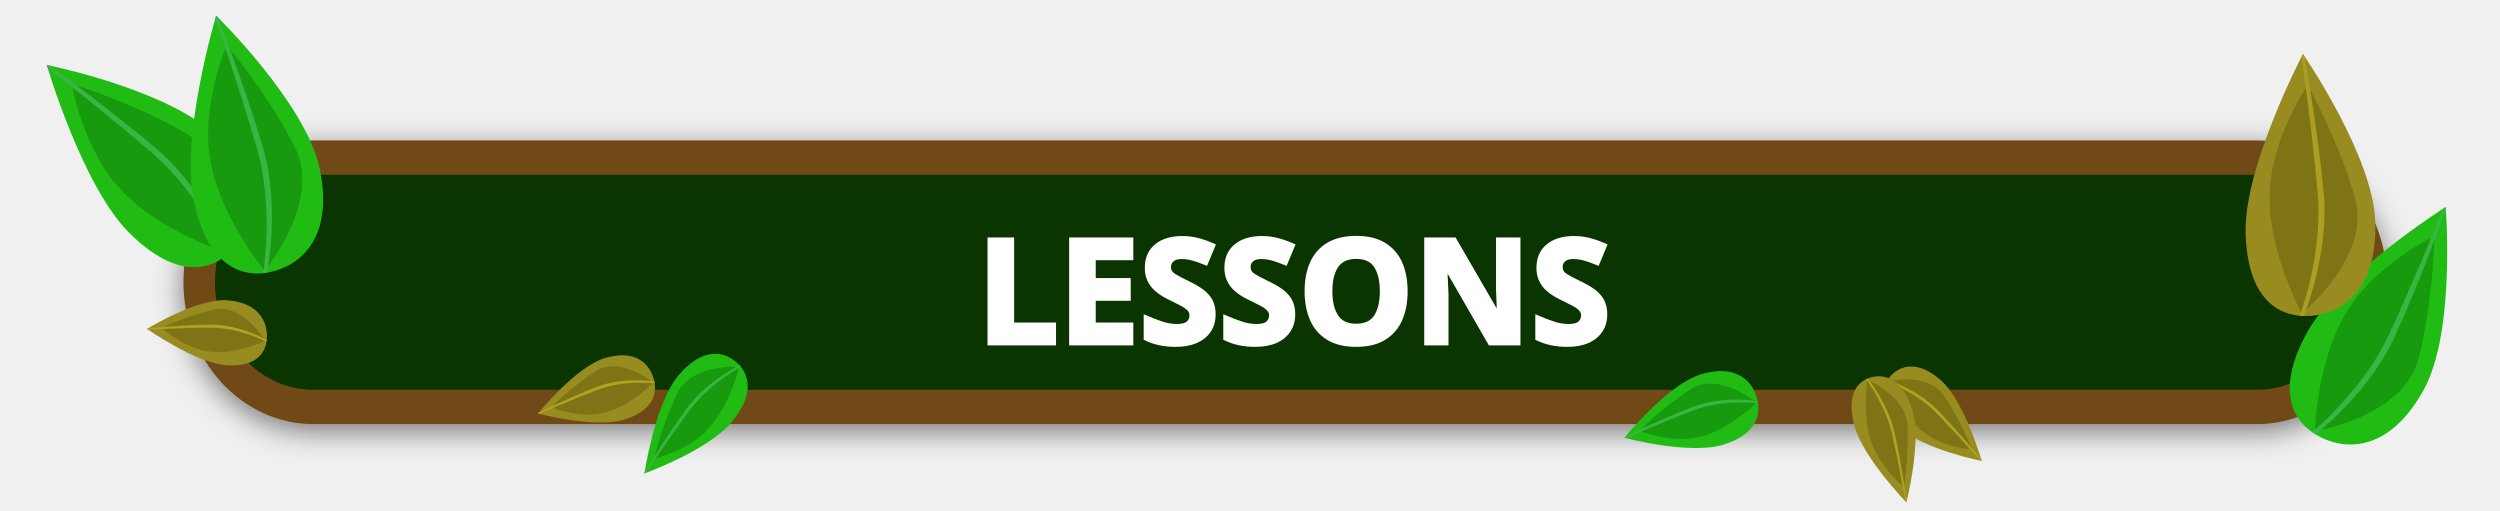
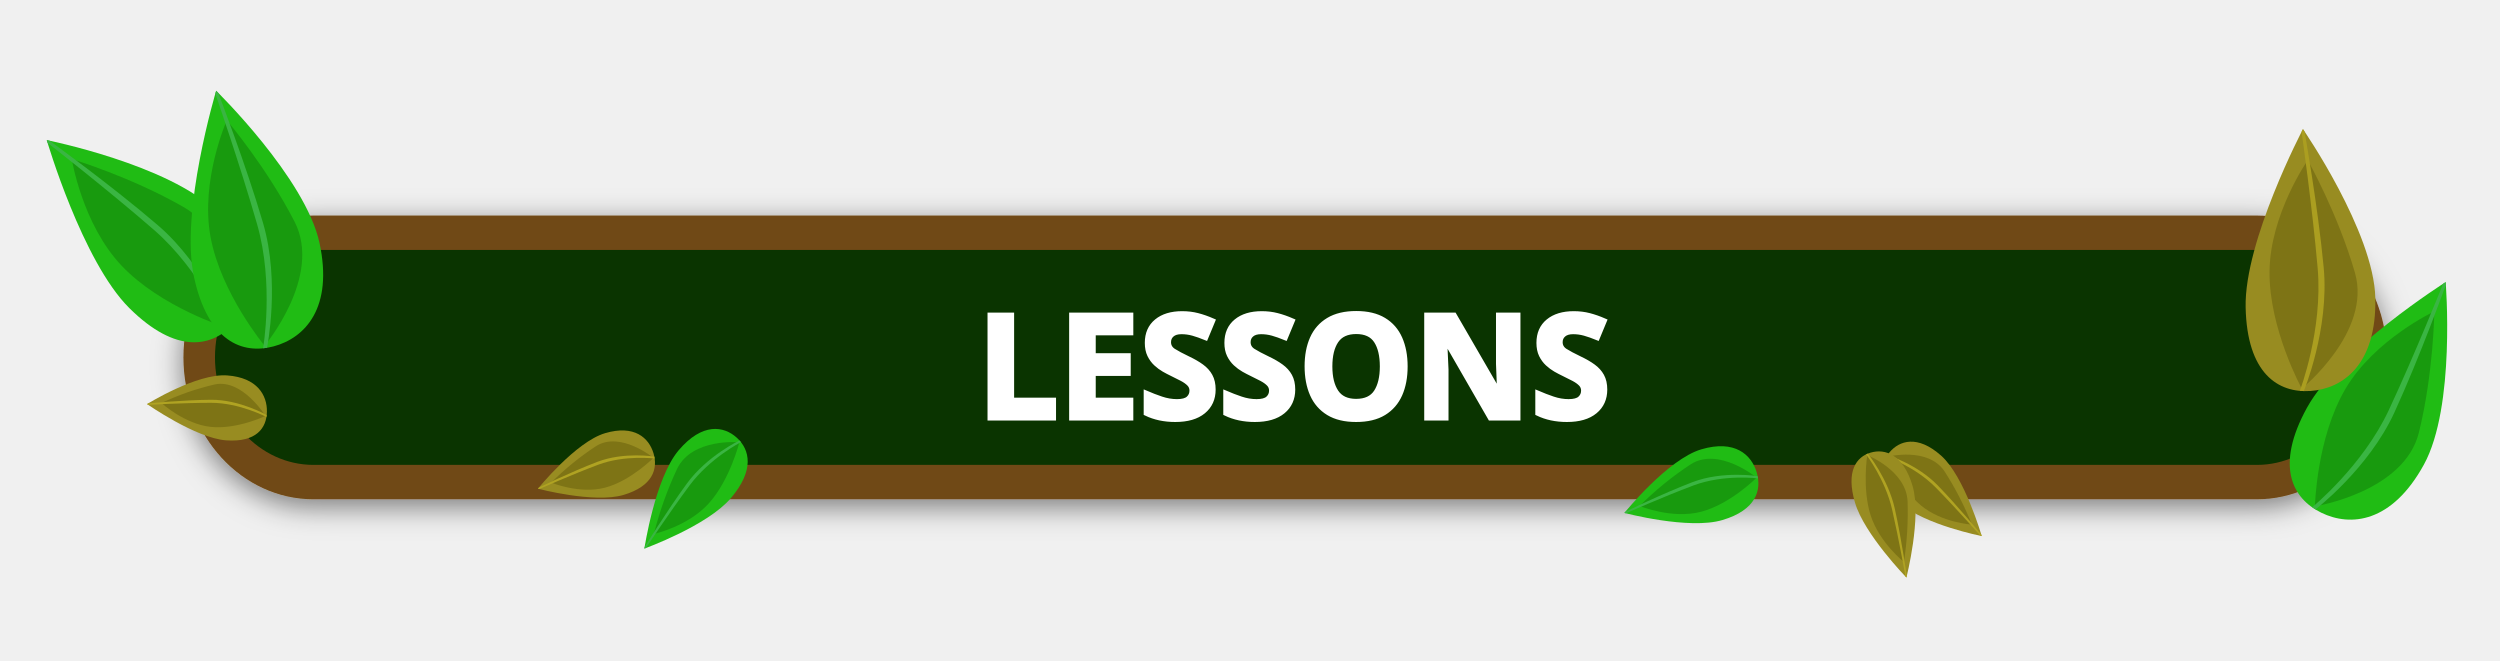
- <svg xmlns="http://www.w3.org/2000/svg" width="1038.366" height="211.906" viewBox="0 0 1038.366 211.906">
+ <svg xmlns="http://www.w3.org/2000/svg" width="948.043" height="250.459" viewBox="0 0 1038.366 211.906">
  <defs>
    <filter id="Path_769" x="58.184" y="43.316" width="951.245" height="153.857" filterUnits="userSpaceOnUse">
      <feOffset dy="3" input="SourceAlpha" />
      <feGaussianBlur stdDeviation="6" result="blur" />
      <feFlood flood-opacity="0.502" />
      <feComposite operator="in" in2="blur" />
      <feComposite in="SourceGraphic" />
    </filter>
  </defs>
  <g id="Lessons" transform="translate(-15.035 -5.964)">
    <g id="box" transform="translate(91.218 64.28)">
      <g transform="matrix(1, 0, 0, 1, -76.18, -58.32)" filter="url(#Path_769)">
        <path id="Path_769-2" data-name="Path 769" d="M861.182,0H54.063C24.2,0,0,26.383,0,58.928s24.2,58.928,54.063,58.928h807.12c29.858,0,54.063-26.383,54.063-58.928S891.04,0,861.182,0Z" transform="translate(76.18 58.32)" fill="#704915" />
      </g>
      <path id="Path_763" data-name="Path 763" d="M848.076,0H40.957C18.337,0,0,19.987,0,44.643S18.337,89.285,40.957,89.285h807.12c22.62,0,40.957-19.987,40.957-44.643S870.7,0,848.076,0Z" transform="translate(13.106 14.286)" fill="#0a3400" />
    </g>
    <g id="dahon" transform="translate(145.186 71.932) rotate(131)">
      <path id="Path_768" data-name="Path 768" d="M.1,72.142c-1.359,27.549,10.984,36.572,24.484,36.572S52.744,99.691,54.1,72.142,29.034,0,29.034,0,1.462,44.593.1,72.142Z" transform="matrix(-1, -0.017, 0.017, -1, 72.254, 109.643)" fill="#20bc14" />
      <path id="Path_771" data-name="Path 771" d="M.392,0S-4.186,37.239,17.952,49.964,64.55,69.99,64.55,69.99,60.242,43.015,43.87,25.716.392,0,.392,0Z" transform="translate(52.822 1.503) rotate(49)" fill="#189a0e" />
      <path id="Path_770" data-name="Path 770" d="M3.015,107.394l.562,1.041.664-1.041S2.519,76.123,2.519,50.377,14.328.233,14.328.233L12.7,0S-.167,24.631,0,50.377,3.015,107.394,3.015,107.394Z" transform="translate(39.637 0.713)" fill="#3ab543" />
    </g>
    <g id="dahon-2" data-name="dahon" transform="translate(126.153 122.804) rotate(90)">
      <path id="Path_768-2" data-name="Path 768" d="M.054,33.074c-.7,12.623,5.459,16.748,12.2,16.739S26.322,45.658,27.02,33.035,14.554,0,14.554,0,.753,20.451.054,33.074Z" transform="matrix(-1, -0.017, 0.017, -1, 34.338, 50.277)" fill="#988c21" />
      <path id="Path_771-2" data-name="Path 771" d="M.389,0S-2.55,18.03,7.726,23.706A108.322,108.322,0,0,0,29.493,32.4s-1.5-12.9-8.938-20.9S.389,0,.389,0Z" transform="translate(24.453 0.552) rotate(49)" fill="#7e7415" />
      <path id="Path_770-2" data-name="Path 770" d="M1.506,49.2l.281.477.332-.477s-.86-14.327-.86-26.122S7.155.107,7.155.107L6.34,0S-.084,11.285,0,23.08,1.506,49.2,1.506,49.2Z" transform="translate(17.995 0.348)" fill="#b0a322" />
    </g>
    <g id="dahon-3" data-name="dahon" transform="translate(176.446 105.46) rotate(164)">
      <path id="Path_768-3" data-name="Path 768" d="M.1,72.142c-1.359,27.549,10.984,36.572,24.484,36.572S52.744,99.691,54.1,72.142,29.034,0,29.034,0,1.462,44.593.1,72.142Z" transform="matrix(-1, -0.017, 0.017, -1, 72.254, 109.643)" fill="#20bc14" />
      <path id="Path_771-3" data-name="Path 771" d="M.392,0S-4.186,37.239,17.952,49.964,64.55,69.99,64.55,69.99,60.242,43.015,43.87,25.716.392,0,.392,0Z" transform="translate(52.822 1.503) rotate(49)" fill="#189a0e" />
      <path id="Path_770-3" data-name="Path 770" d="M3.015,107.394l.563,1.041.664-1.041S2.519,76.123,2.519,50.377,14.328.233,14.328.233L12.7,0S-.167,24.631,0,50.377,3.015,107.394,3.015,107.394Z" transform="translate(39.637 0.713)" fill="#3ab543" />
    </g>
    <g id="dahon-4" data-name="dahon" transform="translate(279.435 141.837) rotate(71)">
      <path id="Path_768-4" data-name="Path 768" d="M.013,32.986C-.326,45.7,5.9,50.019,12.587,50.182s13.841-3.828,14.18-16.542S13.473,0,13.473,0,.353,20.272.013,32.986Z" transform="matrix(-1, -0.017, 0.017, -1, 34.075, 50.647)" fill="#988c21" />
      <path id="Path_771-4" data-name="Path 771" d="M.364,0s-2.9,17.527,7.7,23.093a116.478,116.478,0,0,0,22.433,8.549s-1.626-12.56-9.323-20.371S.364,0,.364,0Z" transform="translate(23.881 0.615) rotate(49)" fill="#7e7415" />
      <path id="Path_770-4" data-name="Path 770" d="M2.235,49.549l.292.488.316-.473S1.593,35.08,1.266,23.171,6.475.128,6.475.128L5.664,0S-.39,11.229.02,23.14,2.235,49.549,2.235,49.549Z" transform="translate(18.072 0.379)" fill="#b0a322" />
    </g>
    <g id="dahon-5" data-name="dahon" transform="translate(301.103 140.044) rotate(39)">
      <path id="Path_768-5" data-name="Path 768" d="M0,39.171C-.1,54.355,6.828,59.625,14.173,59.939s15.11-4.329,15.209-19.513S14.066,0,14.066,0,.1,23.987,0,39.171Z" transform="matrix(-1, -0.017, 0.017, -1, 39.118, 60.458)" fill="#20bc14" />
      <path id="Path_771-5" data-name="Path 771" d="M.211,0S-2.345,19.53,10.333,26.243A151.513,151.513,0,0,0,37.009,36.826s-2.509-14.16-11.9-23.262S.211,0,.211,0Z" transform="translate(27.793 0.912) rotate(49)" fill="#189a0e" />
      <path id="Path_770-5" data-name="Path 770" d="M3.005,59.177l.33.589.337-.56S2.014,41.869,1.419,27.629,6.677.167,6.677.167L5.784,0S-.635,13.327.051,27.571,3.005,59.177,3.005,59.177Z" transform="translate(21.716 0.453)" fill="#3ab543" />
    </g>
    <g id="dahon-6" data-name="dahon" transform="translate(853.057 181.708) rotate(133)">
      <path id="Path_768-6" data-name="Path 768" d="M0,17.946C-.088,4.844,6.034.29,12.526.013S25.883,3.736,25.971,16.839s-13.536,34.9-13.536,34.9S.09,31.049,0,17.946Z" transform="matrix(-1, 0.017, -0.017, -1, 34.981, 51.729)" fill="#988c21" />
      <path id="Path_771-6" data-name="Path 771" d="M.232,31.823s-2.444-17.1,8.547-22.839A129,129,0,0,1,31.943,0S29.908,12.352,21.815,20.215.232,31.823.232,31.823Z" transform="translate(0 30.548) rotate(-49)" fill="#7e7415" />
      <path id="Path_770-6" data-name="Path 770" d="M2.666.508,2.958,0l.3.483s-1.47,14.962-2,27.251S5.894,51.427,5.894,51.427l-.789.145S-.565,40.079.046,27.786,2.666.508,2.666.508Z" transform="translate(18.683 0.212)" fill="#b0a322" />
    </g>
    <g id="dahon-7" data-name="dahon" transform="translate(828.286 209.496) rotate(166)">
      <path id="Path_768-7" data-name="Path 768" d="M.014,18.419C-.328,4.751,5.455.142,11.677,0S24.562,4.194,24.9,17.862s-12.3,36.086-12.3,36.086S.357,32.086.014,18.419Z" transform="matrix(-1, 0.017, -0.017, -1, 35.558, 53.94)" fill="#988c21" />
      <path id="Path_771-7" data-name="Path 771" d="M.084,33.731s-1.626-17.3,9.453-23.609A136.1,136.1,0,0,1,32.746,0s-2.565,12.66-10.89,21.005S.084,33.731.084,33.731Z" transform="translate(0 31.403) rotate(-49)" fill="#7e7415" />
      <path id="Path_770-7" data-name="Path 770" d="M1.954.523,2.223,0l.3.511s-1.1,15.558-1.345,28.353S6.126,53.669,6.126,53.669l-.754.132S-.314,41.684.014,28.888,1.954.523,1.954.523Z" transform="translate(19.786 0.215)" fill="#b0a322" />
    </g>
    <g id="dahon-8" data-name="dahon" transform="translate(1023.875 209.117) rotate(-155)">
      <path id="Path_768-8" data-name="Path 768" d="M.1,72.142c-1.359,27.549,10.984,36.572,24.484,36.572S52.744,99.691,54.1,72.142,29.034,0,29.034,0,1.462,44.593.1,72.142Z" transform="matrix(-1, -0.017, 0.017, -1, 72.254, 109.643)" fill="#20bc14" />
      <path id="Path_771-8" data-name="Path 771" d="M.392,0S-4.186,37.239,17.952,49.964,64.55,69.99,64.55,69.99,60.242,43.015,43.87,25.716.392,0,.392,0Z" transform="translate(52.822 1.503) rotate(49)" fill="#189a0e" />
      <path id="Path_770-8" data-name="Path 770" d="M3.015,107.394l.563,1.041.664-1.041S2.519,76.123,2.519,50.377,14.328.233,14.328.233L12.695,0S-.167,24.631,0,50.377,3.015,107.394,3.015,107.394Z" transform="translate(39.637 0.713)" fill="#3ab543" />
    </g>
    <g id="dahon-9" data-name="dahon" transform="matrix(-0.996, 0.087, -0.087, -0.996, 1024.099, 133.344)">
      <path id="Path_768-9" data-name="Path 768" d="M.1,72.142c-1.359,27.549,10.984,36.572,24.484,36.572S52.744,99.691,54.1,72.142,29.034,0,29.034,0,1.462,44.593.1,72.142Z" transform="matrix(-1, -0.017, 0.017, -1, 72.254, 109.643)" fill="#988c21" />
      <path id="Path_771-9" data-name="Path 771" d="M.392,0S-4.186,37.239,17.952,49.964,64.55,69.99,64.55,69.99,60.242,43.015,43.87,25.716.392,0,.392,0Z" transform="translate(52.822 1.503) rotate(49)" fill="#7e7415" />
      <path id="Path_770-9" data-name="Path 770" d="M3.015,107.394l.563,1.041.664-1.041S2.519,76.123,2.519,50.377,14.328.233,14.328.233L12.7,0S-.167,24.631,0,50.377,3.015,107.394,3.015,107.394Z" transform="translate(39.637 0.713)" fill="#ab9e20" />
    </g>
    <g id="dahon-10" data-name="dahon" transform="translate(736.63 146.694) rotate(71)">
      <path id="Path_768-10" data-name="Path 768" d="M.015,37.769c-.389,14.558,6.739,19.5,14.4,19.69s15.848-4.383,16.237-18.941S15.427,0,15.427,0,.4,23.212.015,37.769Z" transform="matrix(-1, -0.017, 0.017, -1, 39.015, 57.991)" fill="#20bc14" />
      <path id="Path_771-10" data-name="Path 771" d="M.417,0S-2.909,20.069,9.229,26.442a133.354,133.354,0,0,0,25.686,9.789S33.052,21.849,24.238,12.905.417,0,.417,0Z" transform="translate(27.344 0.705) rotate(49)" fill="#189a0e" />
      <path id="Path_770-10" data-name="Path 770" d="M2.56,56.735l.334.559.361-.541S1.824,40.166,1.45,26.532,7.414.147,7.414.147L6.485,0S-.447,12.858.023,26.5,2.56,56.735,2.56,56.735Z" transform="translate(20.692 0.433)" fill="#3ab543" />
    </g>
    <text id="LESSONS-2" data-name="LESSONS" transform="translate(548.996 148.438)" fill="#fff" stroke="#fff" stroke-width="2" font-size="60" font-family="SegoeUI-Bold, Segoe UI" font-weight="700">
      <tspan x="-128.203" y="0">LESSONS</tspan>
    </text>
  </g>
</svg>
